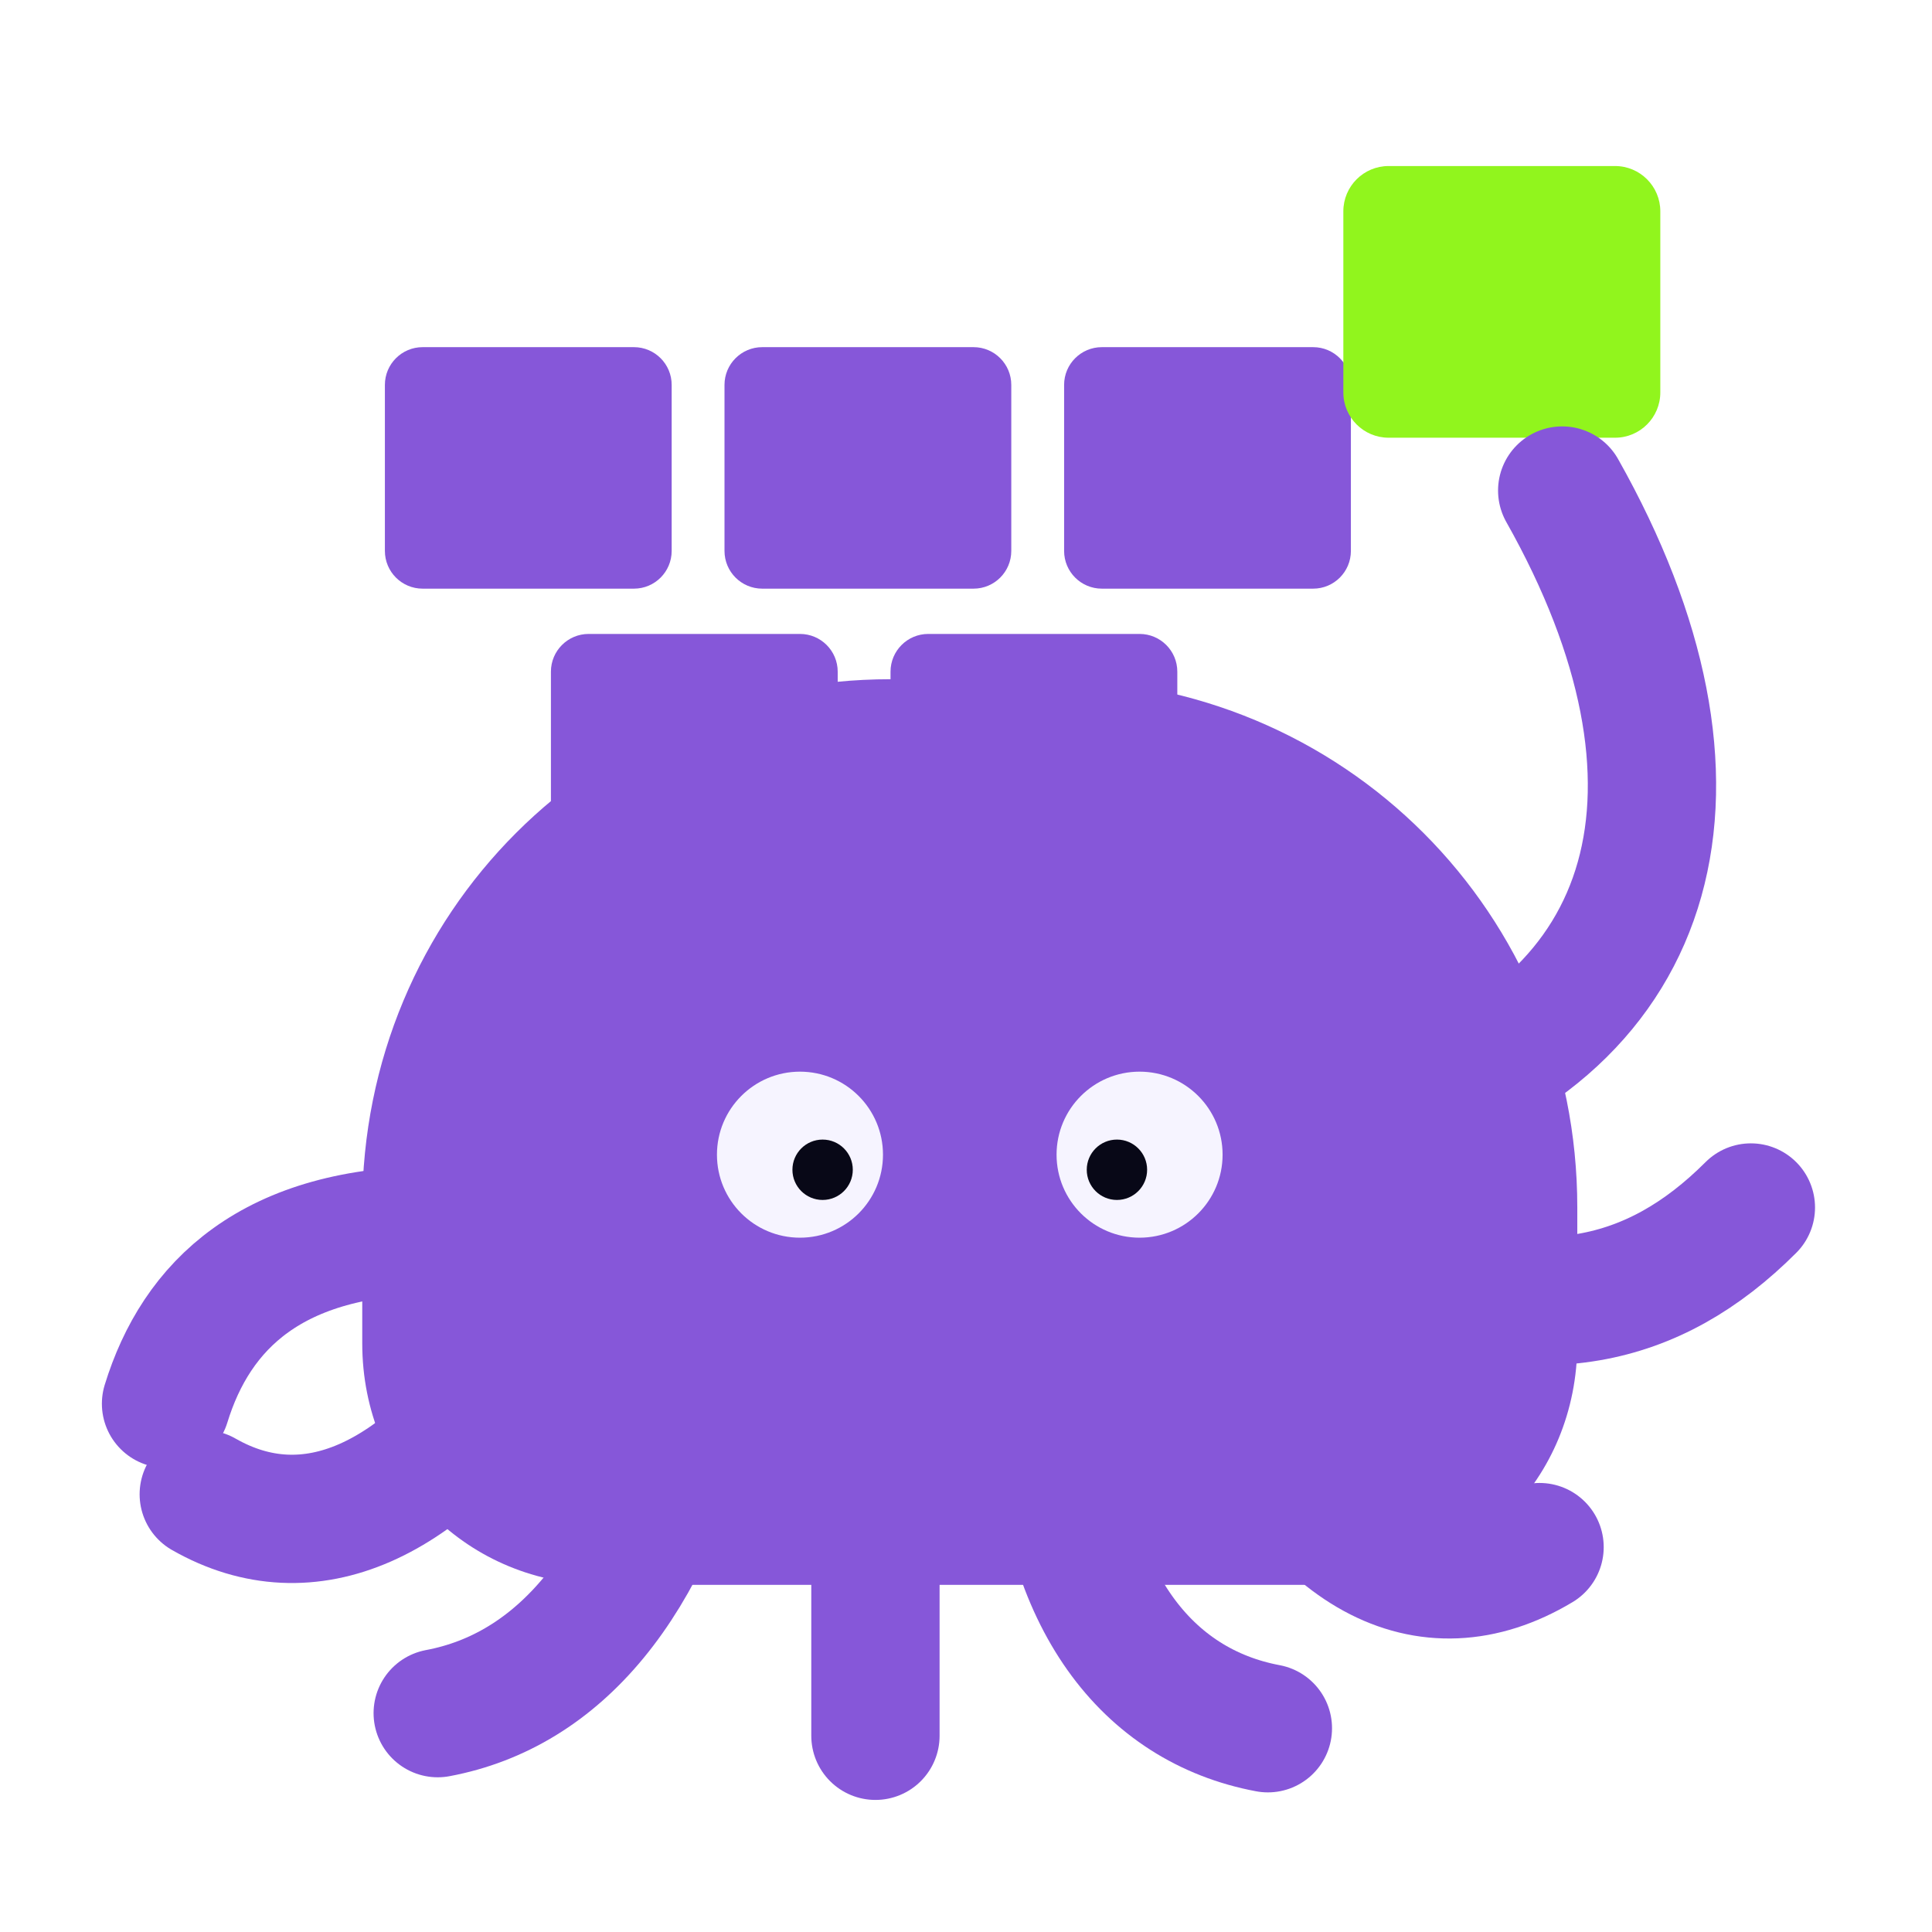
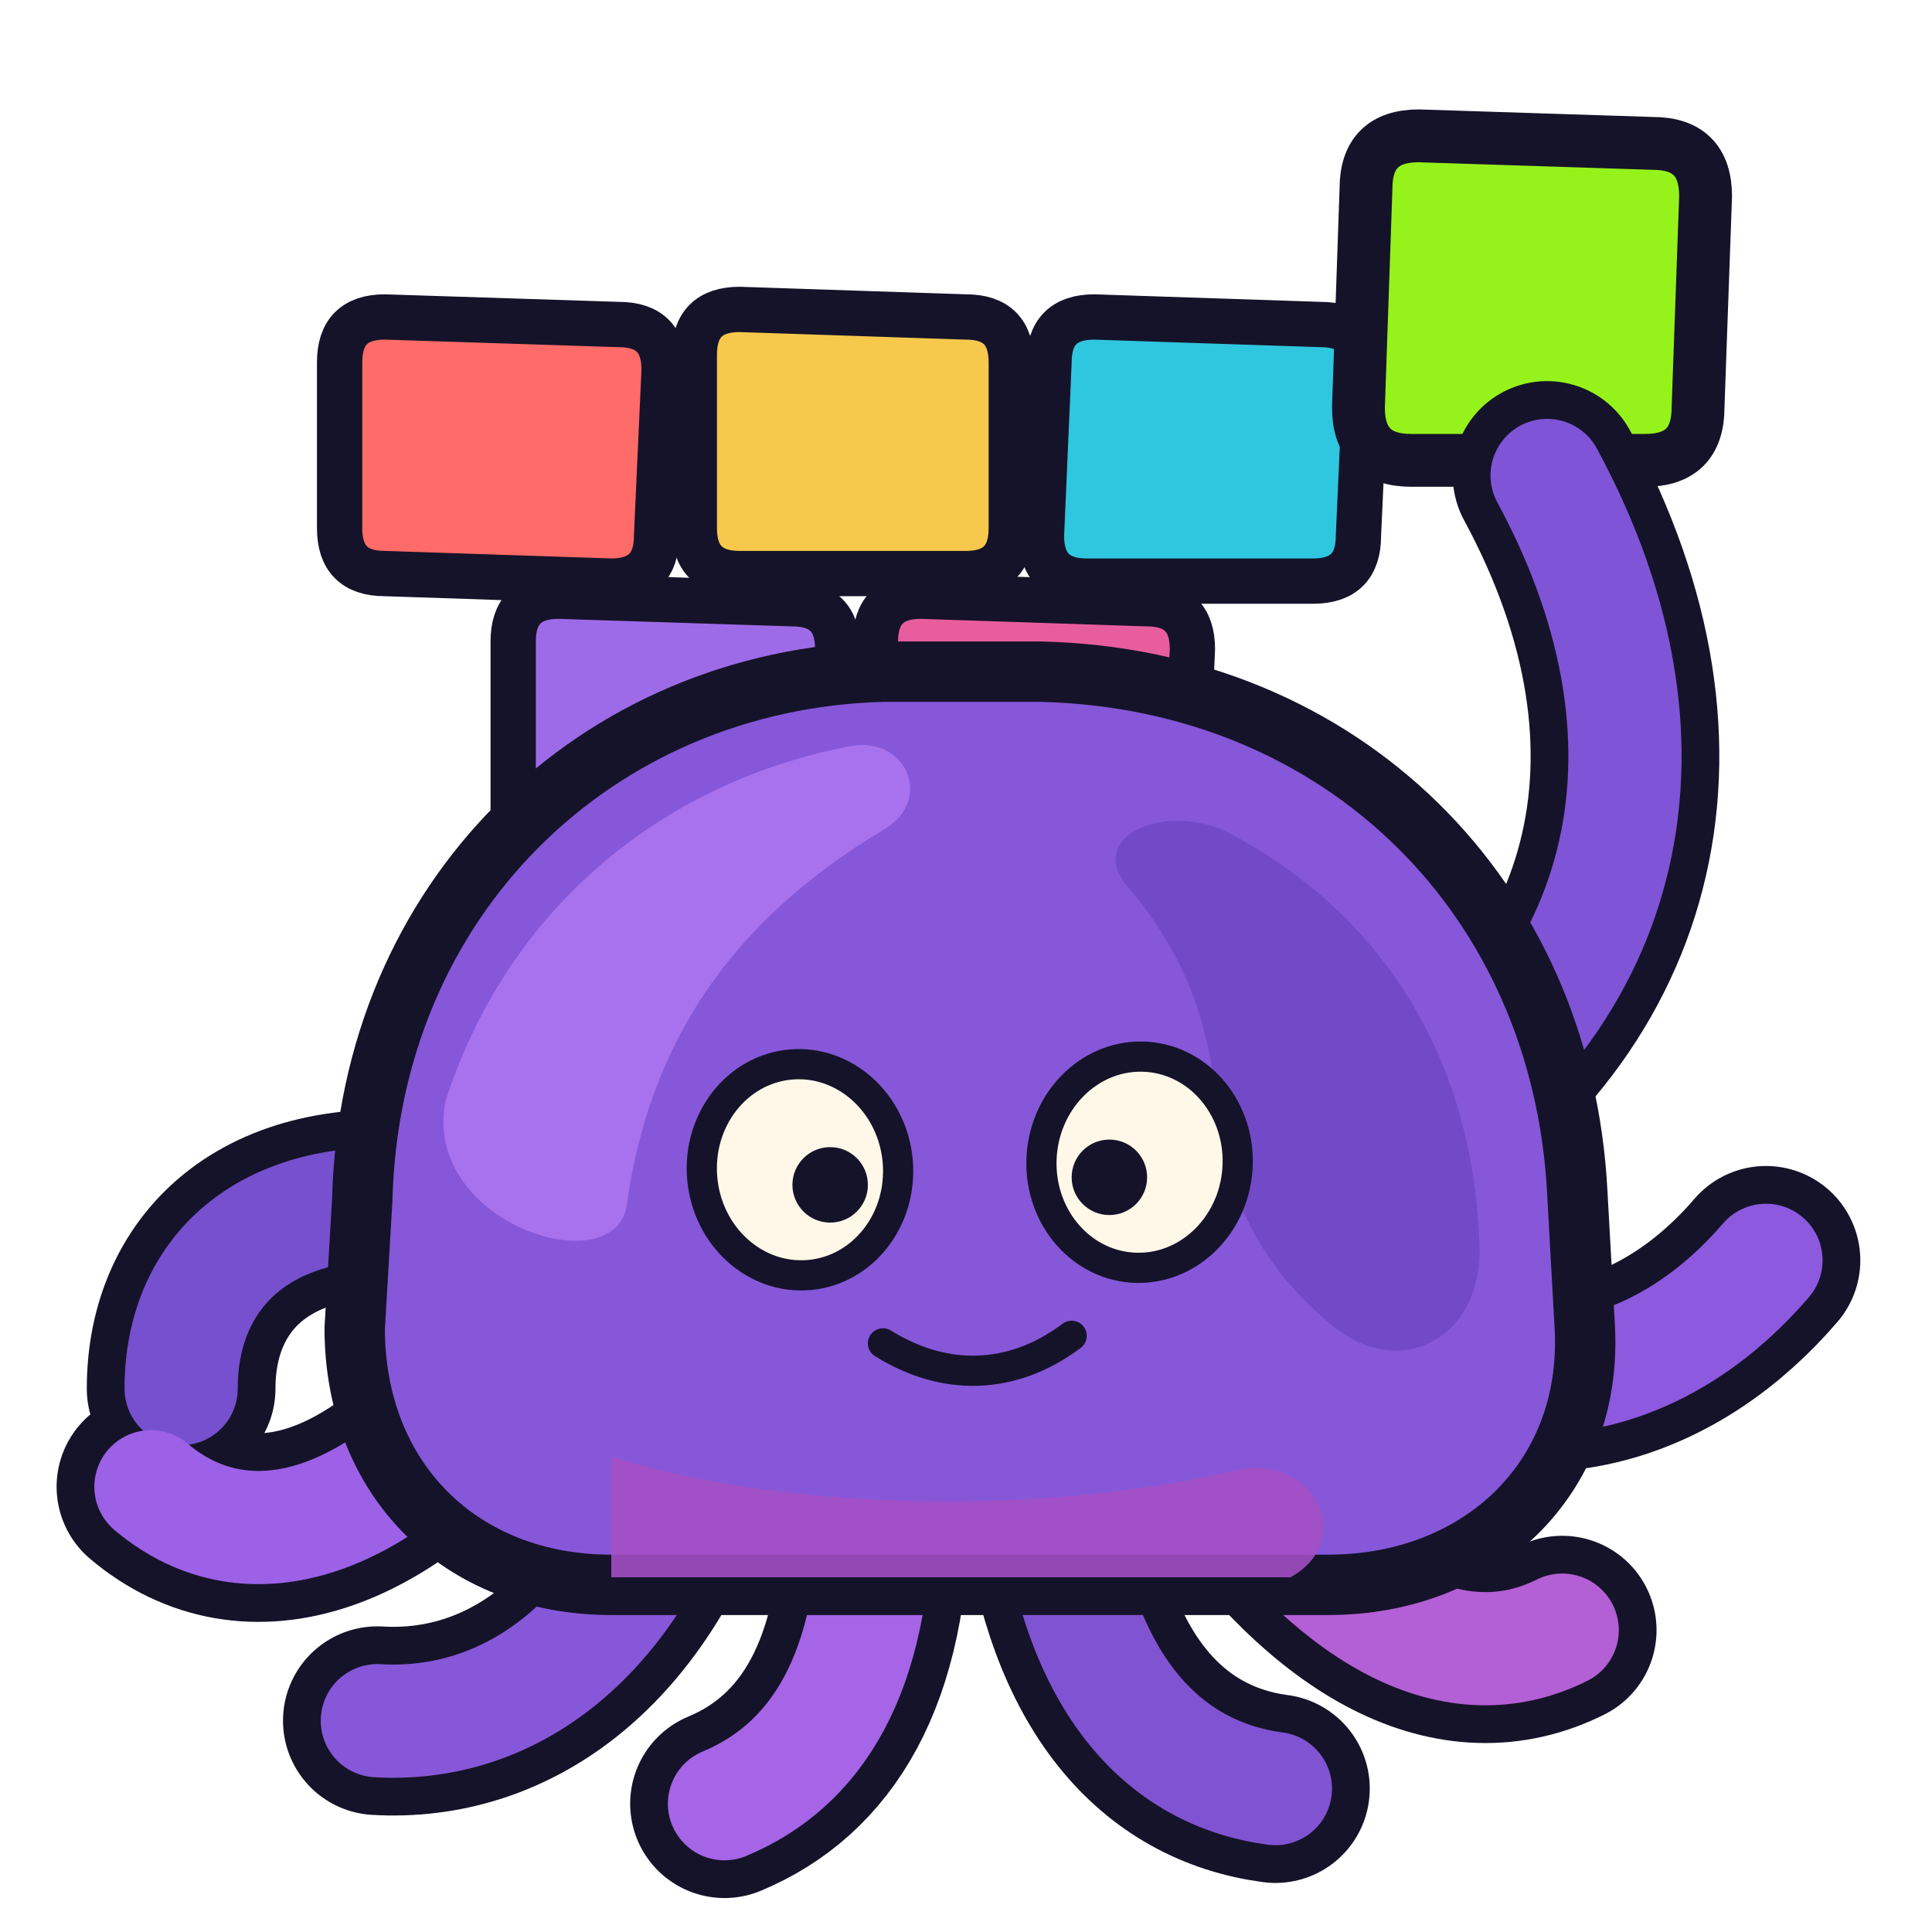
<svg xmlns="http://www.w3.org/2000/svg" viewBox="0 0 256 256">
-   <g fill="#8657d9">
-     <rect x="51" y="46" width="38" height="32" rx="5" />
-     <rect x="96" y="46" width="38" height="32" rx="5" />
-     <rect x="141" y="46" width="38" height="32" rx="5" />
-     <rect x="73" y="84" width="38" height="32" rx="5" />
-     <rect x="118" y="84" width="38" height="32" rx="5" />
+   <g stroke="#151329" stroke-width="6" stroke-linejoin="round">
+     <path d="M45 48Q45 42 51 42l31 1q6 0 6 6l-1 22q0 6-6 6l-30-1q-6 0-6-6Z" fill="#ff6b68" />
+     <path d="M92 47q0-6 6-6l30 1q6 0 6 6v22q0 6-6 6H98q-6 0-6-6Z" fill="#f6c84c" />
+     <path d="M139 48q0-6 6-6l30 1q6 0 6 6l-1 22q0 6-6 6h-30q-6 0-6-6Z" fill="#2ec7df" />
+     <path d="M68 85q0-6 6-6l31 1q6 0 6 6l-1 23q0 6-6 6H74q-6 0-6-6Z" fill="#9e6be8" />
+     <path d="M116 85q0-6 6-6l30 1q6 0 6 6l-1 23q0 6-6 6h-30q-6 0-6-6Z" fill="#e85d9e" />
  </g>
-   <rect x="178" y="22" width="42" height="36" rx="6" fill="#91f51d" />
-   <g fill="none" stroke="#8657d9" stroke-linecap="round" stroke-width="17">
-     <path d="M58 163c-22 0-32 10-36 23" />
-     <path d="M69 180c-13 19-28 26-42 18" />
-     <path d="M92 185c-6 25-18 39-34 42" />
-     <path d="M116 188v42" />
-     <path d="M140 188c1 24 12 38 28 41" />
-     <path d="M164 183c10 23 25 31 40 22" />
-     <path d="M183 168c21 8 36 5 49-8" />
-     <path d="M184 147c36-11 45-43 23-82" />
+   <path d="M181 25q0-7 7-7l31 1q7 0 7 7l-1 28q0 7-7 7h-31q-7 0-7-7Z" fill="#96f21b" stroke="#151329" stroke-width="7" stroke-linejoin="round" />
+   <g fill="none" stroke="#151329" stroke-linecap="round" stroke-linejoin="round" stroke-width="25">
+     <path d="M58 160C36 157 24 168 24 184" />
+     <path d="M67 181C51 202 33 208 20 197" />
+     <path d="M91 194C83 218 67 229 50 228" />
+     <path d="M116 199C116 222 108 234 96 239" />
+     <path d="M140 199C143 223 154 235 169 237" />
+     <path d="M162 193C177 215 193 223 207 216" />
+     <path d="M181 176C203 189 222 181 234 167" />
+     <path d="M183 153C215 134 225 100 205 63" />
  </g>
-   <path d="M48 160c0-39 31-70 70-70h21c39 0 70 31 70 70v18c0 18-14 32-32 32H80c-18 0-32-14-32-32Z" fill="#8657d9" />
-   <circle cx="106" cy="153" r="11" fill="#f6f4ff" />
-   <circle cx="151" cy="153" r="11" fill="#f6f4ff" />
-   <circle cx="109" cy="155" r="4" fill="#080817" />
-   <circle cx="148" cy="155" r="4" fill="#080817" />
+   <g fill="none" stroke-linecap="round" stroke-linejoin="round" stroke-width="15">
+     <path d="M58 160C36 157 24 168 24 184" stroke="#7650cf" />
+     <path d="M67 181C51 202 33 208 20 197" stroke="#9c61e7" />
+     <path d="M91 194C83 218 67 229 50 228" stroke="#8657d9" />
+     <path d="M116 199C116 222 108 234 96 239" stroke="#a565e6" />
+     <path d="M140 199C143 223 154 235 169 237" stroke="#8053d2" />
+     <path d="M162 193C177 215 193 223 207 216" stroke="#b35fd5" />
+     <path d="M181 176C203 189 222 181 234 167" stroke="#8d59df" />
+     <path d="M183 153C215 134 225 100 205 63" stroke="#7f54d6" />
+   </g>
+   <path d="M48 159c1-40 31-69 69-70h21c40 1 69 30 71 69l1 18c1 20-14 34-34 34H81c-20 0-34-14-34-34Z" fill="#8657d9" stroke="#151329" stroke-width="8" stroke-linejoin="round" />
+   <path d="M59 146c8-25 28-42 53-47 8-2 12 7 5 11-20 12-31 28-34 50-2 10-27 2-24-14Z" fill="#a871ed" />
+   <path d="M164 111c20 11 31 30 32 53 1 13-10 19-19 12-10-8-15-18-16-31-1-11-5-20-12-28-5-7 7-11 15-6Z" fill="#724ac8" />
+   <path d="M81 193c22 7 56 8 82 2 11-3 17 9 8 14H81Z" fill="#a54fc5" opacity=".88" />
+   <g stroke="#151329" stroke-width="4">
+     <ellipse cx="106" cy="155" rx="13" ry="14" fill="#fff8e9" transform="rotate(-5 106 155)" />
+     <ellipse cx="151" cy="154" rx="13" ry="14" fill="#fff8e9" transform="rotate(4 151 154)" />
+   </g>
+   <circle cx="110" cy="157" r="5" fill="#151329" />
+   <circle cx="147" cy="156" r="5" fill="#151329" />
+   <path d="M117 178c8 5 17 5 25-1" fill="none" stroke="#151329" stroke-linecap="round" stroke-width="4" />
</svg>
